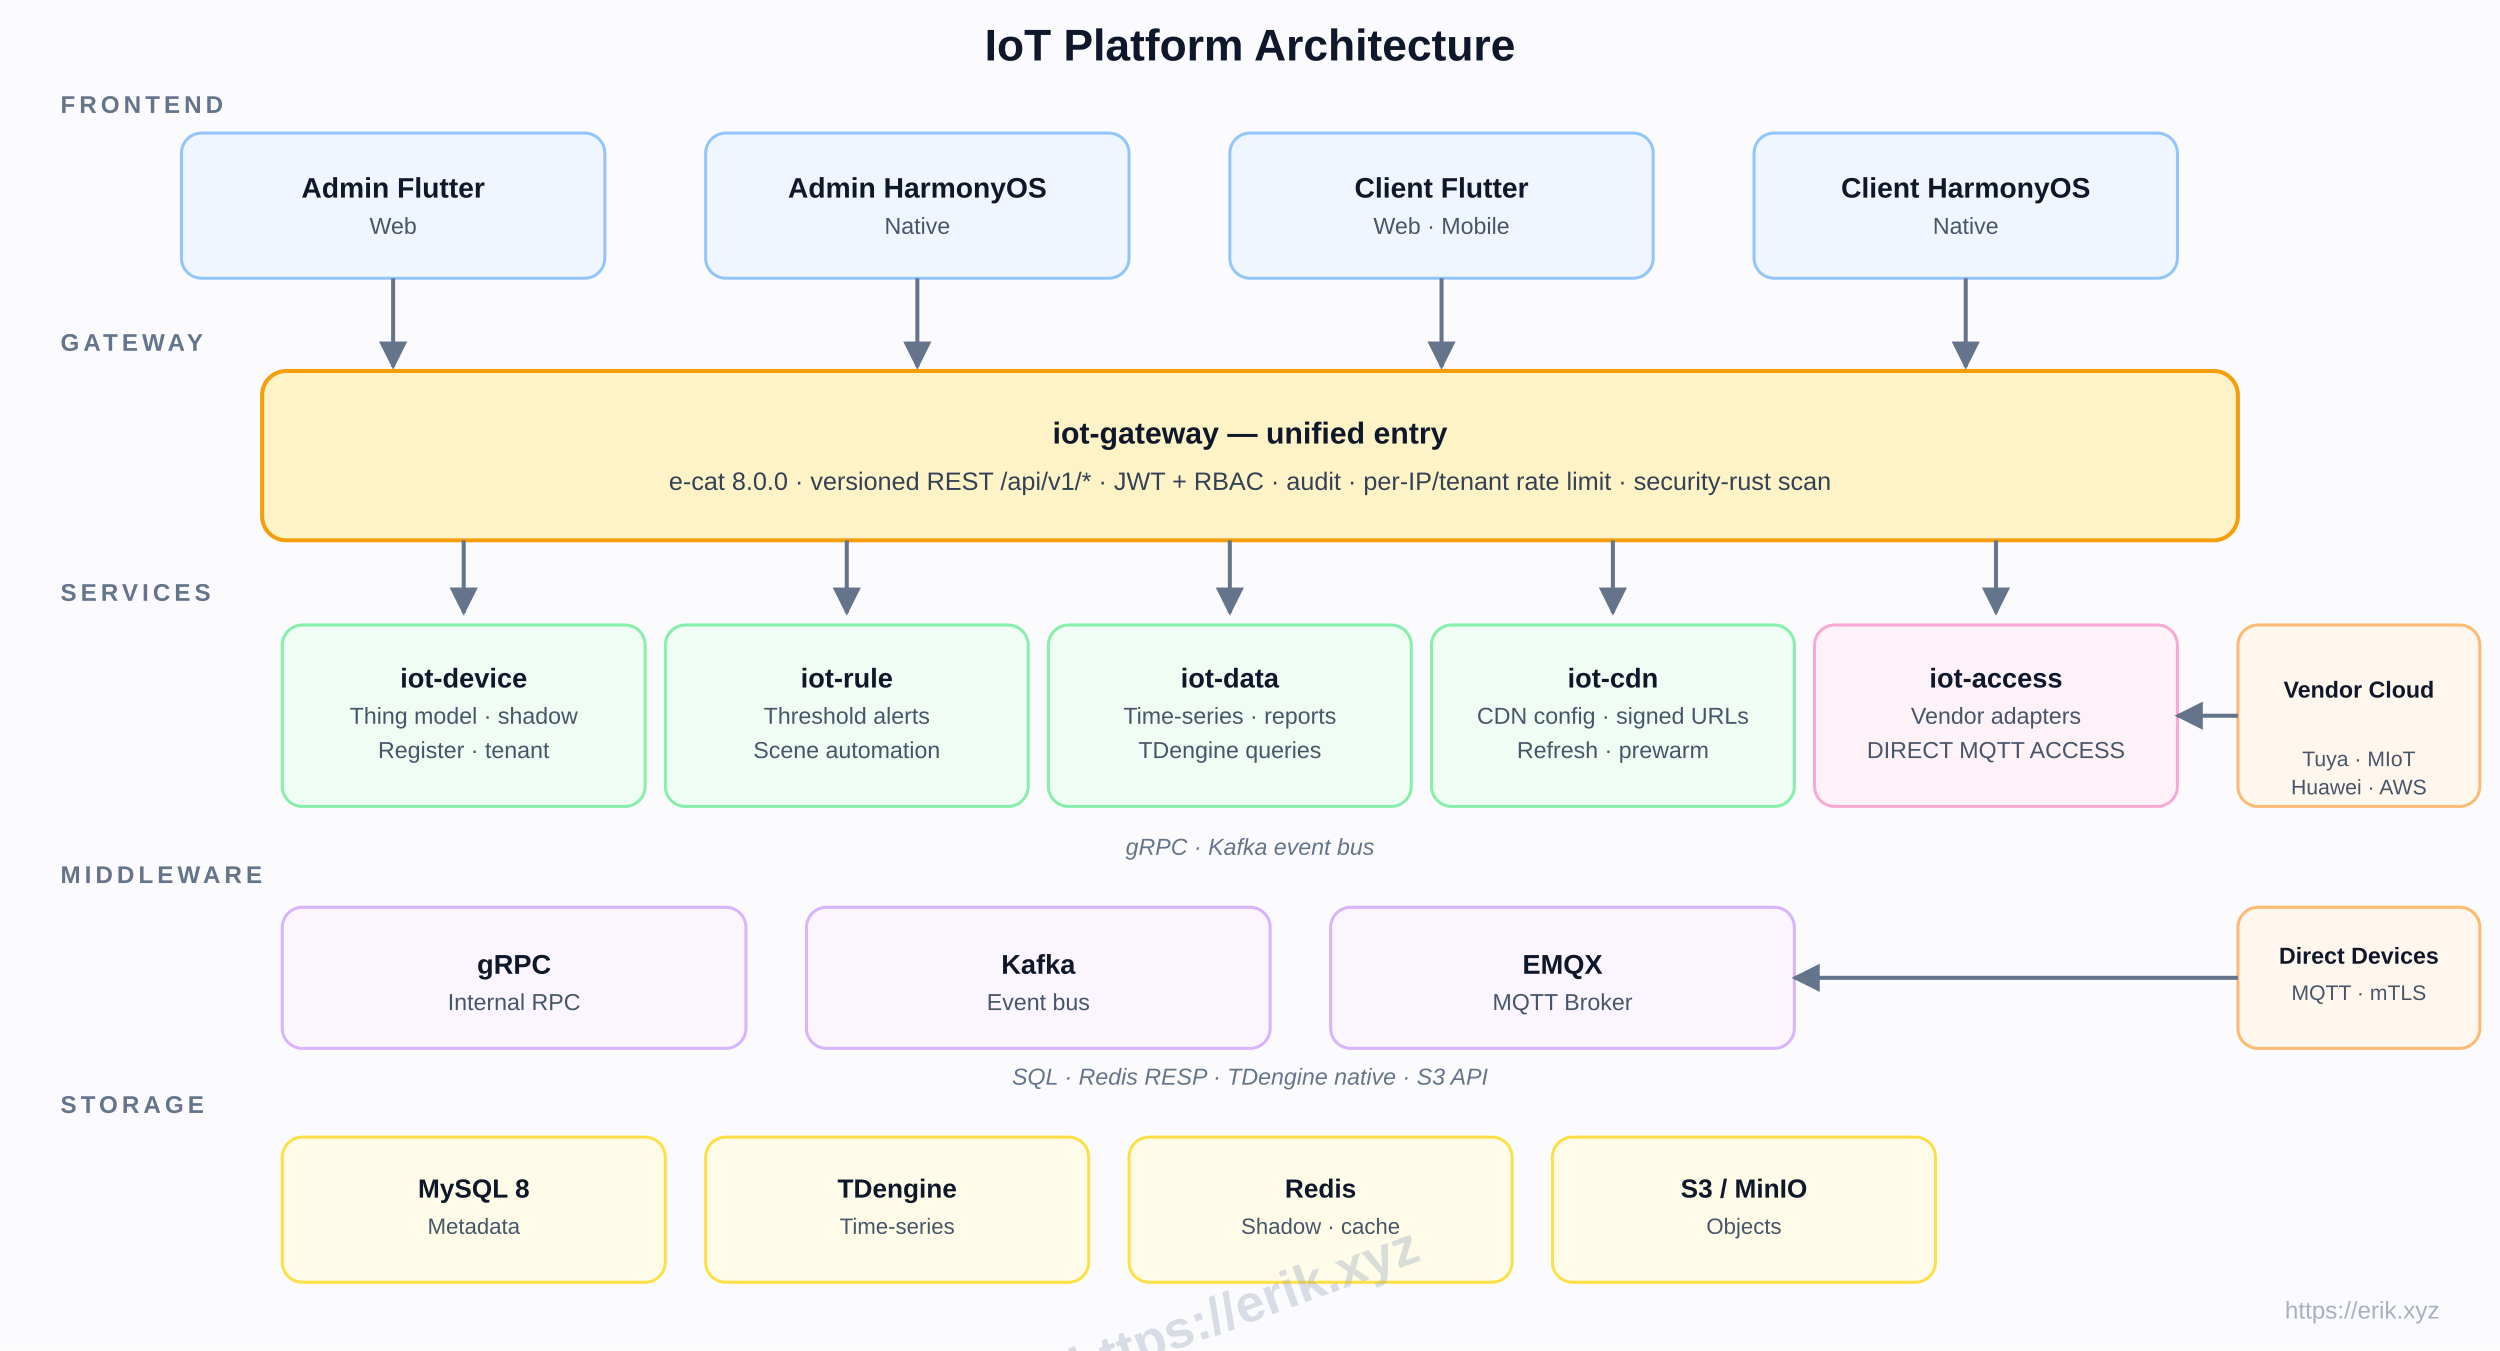
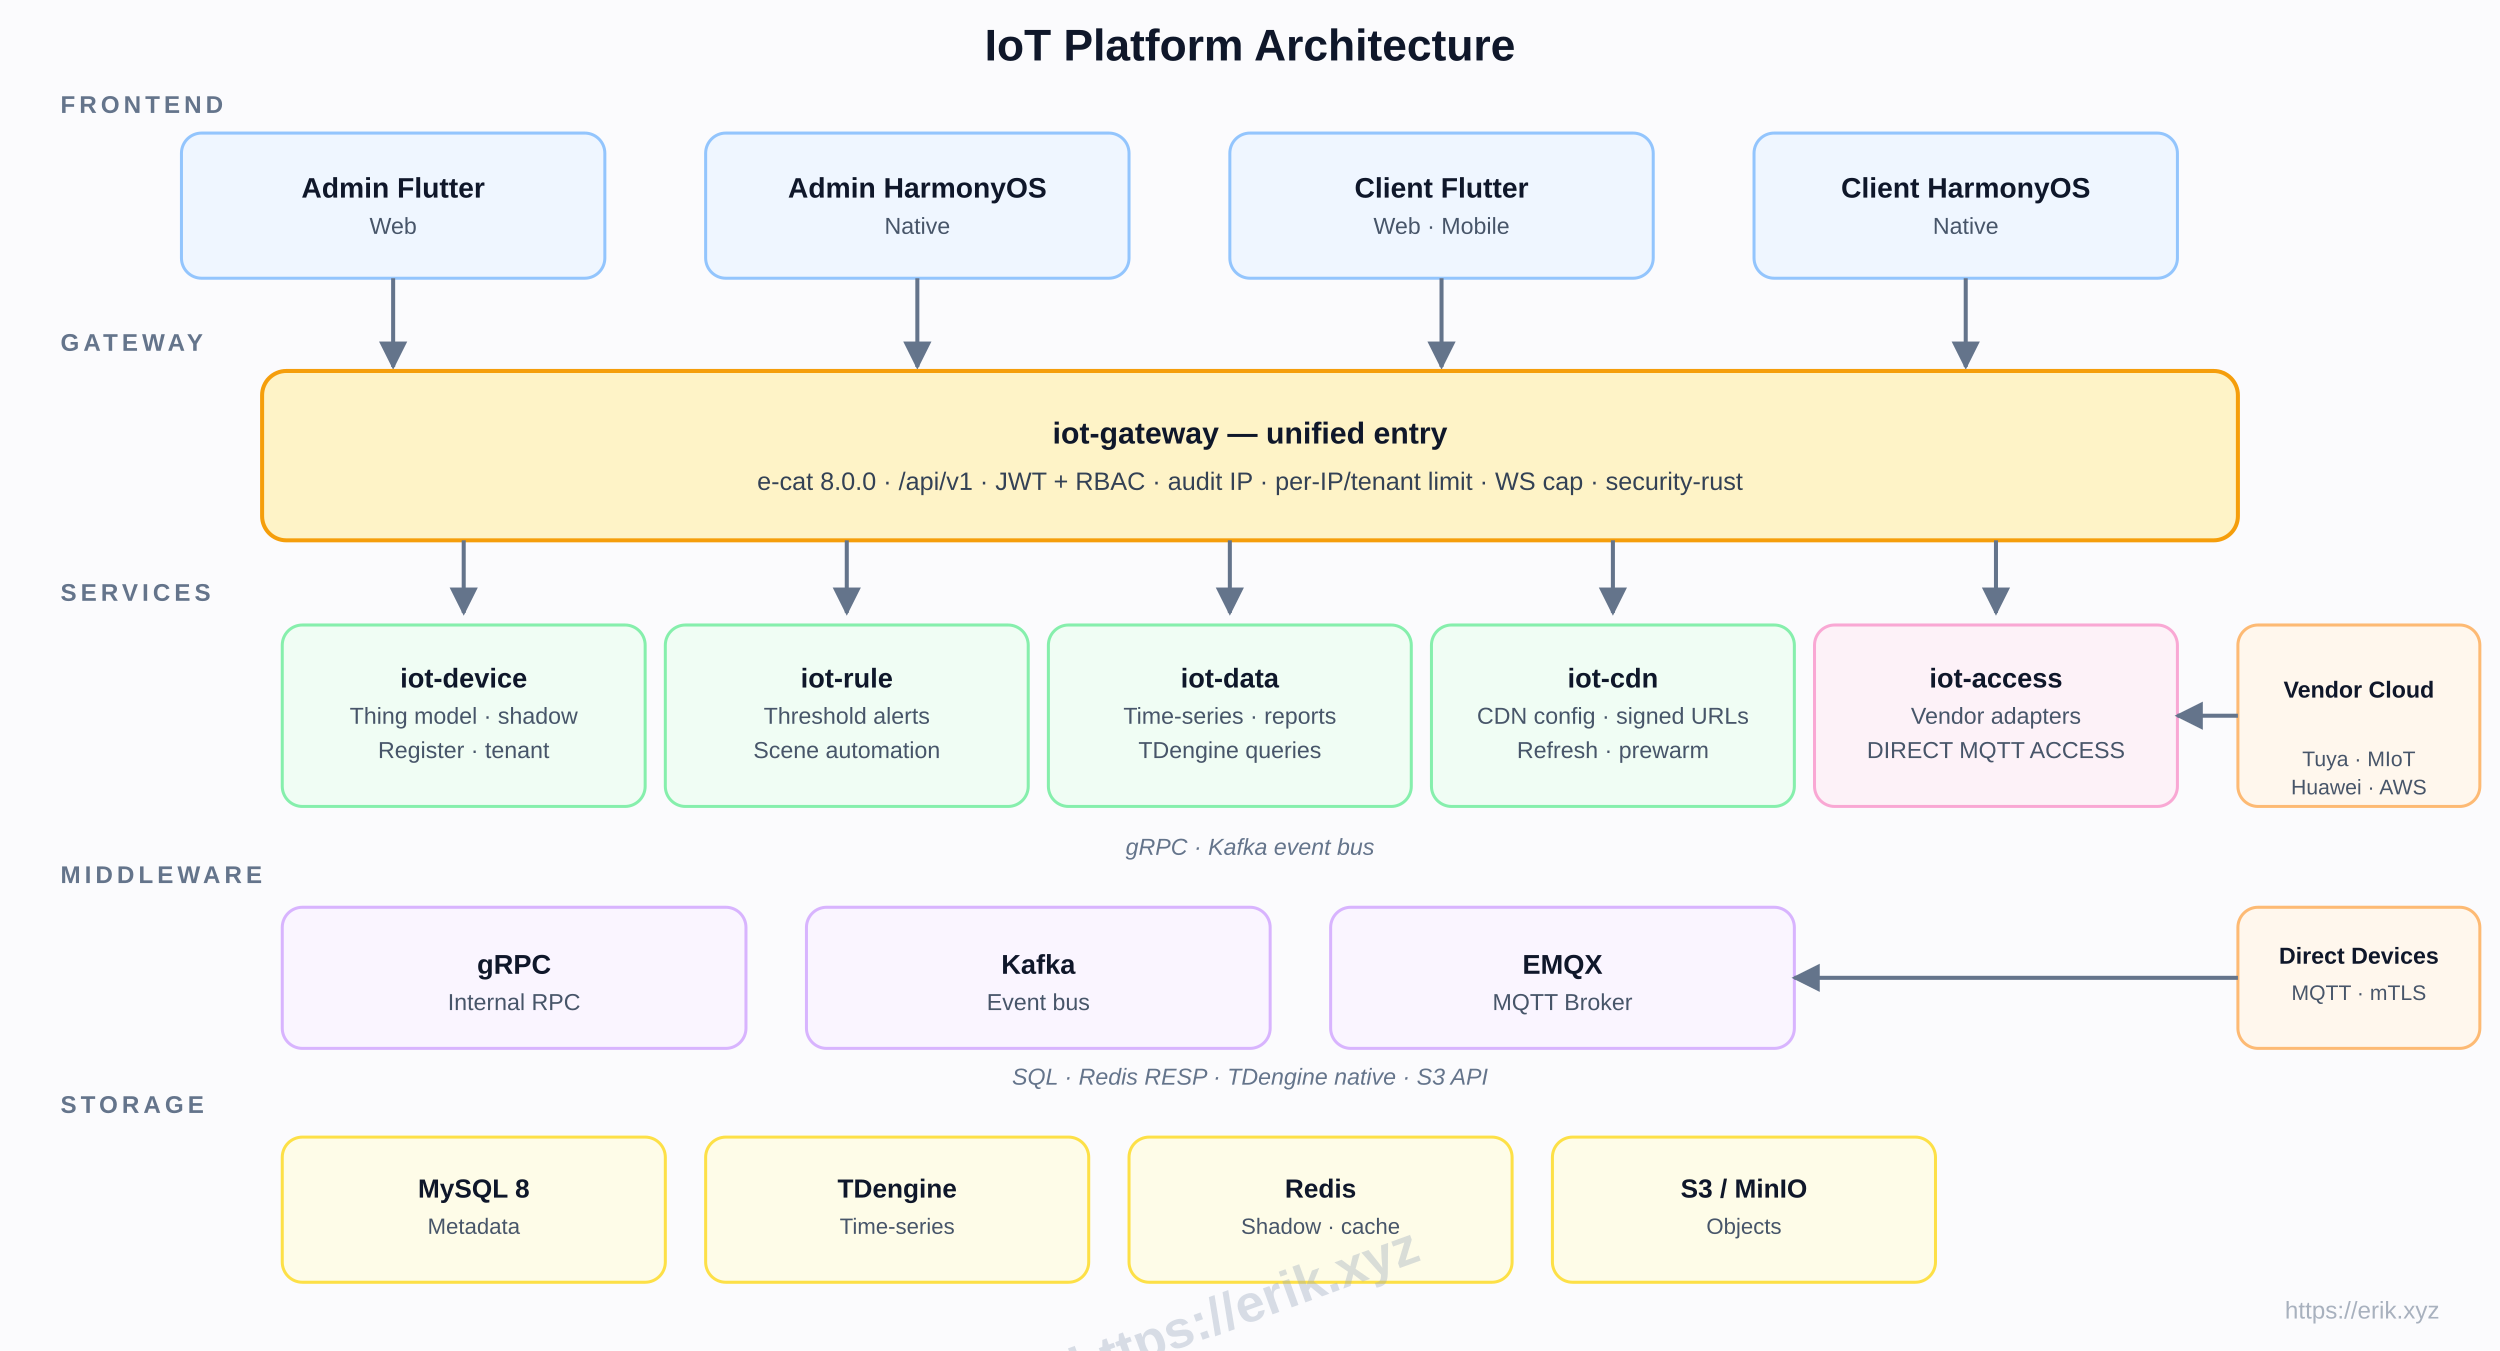
<svg xmlns="http://www.w3.org/2000/svg" viewBox="0 0 1240 670" font-family="Arial, 'PingFang SC', 'Microsoft YaHei', sans-serif">
  <defs>
    <marker id="arrow" viewBox="0 0 10 10" refX="9" refY="5" markerWidth="7" markerHeight="7" orient="auto-start-reverse">
      <path d="M0,0 L10,5 L0,10 z" fill="#64748b" />
    </marker>
  </defs>
  <rect width="1240" height="670" fill="#fbfbfd" />
  <text x="620" y="30" text-anchor="middle" font-size="22" font-weight="bold" fill="#0f172a">IoT Platform Architecture</text>
  <text x="30" y="56" font-size="12" font-weight="bold" letter-spacing="2" fill="#64748b">FRONTEND</text>
  <g>
    <rect x="90" y="66" width="210" height="72" rx="10" fill="#eff6ff" stroke="#93c5fd" stroke-width="1.5" />
    <text x="195" y="98" text-anchor="middle" font-size="14" font-weight="bold" fill="#0f172a">Admin Flutter</text>
    <text x="195" y="116" text-anchor="middle" font-size="11.5" fill="#475569">Web</text>
    <rect x="350" y="66" width="210" height="72" rx="10" fill="#eff6ff" stroke="#93c5fd" stroke-width="1.5" />
    <text x="455" y="98" text-anchor="middle" font-size="14" font-weight="bold" fill="#0f172a">Admin HarmonyOS</text>
    <text x="455" y="116" text-anchor="middle" font-size="11.5" fill="#475569">Native</text>
    <rect x="610" y="66" width="210" height="72" rx="10" fill="#eff6ff" stroke="#93c5fd" stroke-width="1.5" />
    <text x="715" y="98" text-anchor="middle" font-size="14" font-weight="bold" fill="#0f172a">Client Flutter</text>
    <text x="715" y="116" text-anchor="middle" font-size="11.5" fill="#475569">Web · Mobile</text>
    <rect x="870" y="66" width="210" height="72" rx="10" fill="#eff6ff" stroke="#93c5fd" stroke-width="1.5" />
    <text x="975" y="98" text-anchor="middle" font-size="14" font-weight="bold" fill="#0f172a">Client HarmonyOS</text>
    <text x="975" y="116" text-anchor="middle" font-size="11.5" fill="#475569">Native</text>
  </g>
  <line x1="195" y1="138" x2="195" y2="182" stroke="#64748b" stroke-width="2" marker-end="url(#arrow)" />
  <line x1="455" y1="138" x2="455" y2="182" stroke="#64748b" stroke-width="2" marker-end="url(#arrow)" />
  <line x1="715" y1="138" x2="715" y2="182" stroke="#64748b" stroke-width="2" marker-end="url(#arrow)" />
  <line x1="975" y1="138" x2="975" y2="182" stroke="#64748b" stroke-width="2" marker-end="url(#arrow)" />
  <text x="30" y="174" font-size="12" font-weight="bold" letter-spacing="2" fill="#64748b">GATEWAY</text>
  <rect x="130" y="184" width="980" height="84" rx="12" fill="#fef3c7" stroke="#f59e0b" stroke-width="2" />
  <text x="620" y="220" text-anchor="middle" font-size="15" font-weight="bold" fill="#0f172a">iot-gateway — unified entry</text>
-   <text x="620" y="243" text-anchor="middle" font-size="12.5" fill="#334155">e-cat 8.0.0 · versioned REST /api/v1/* · JWT + RBAC · audit · per-IP/tenant rate limit · security-rust scan</text>
+   <text x="620" y="243" text-anchor="middle" font-size="12.5" fill="#334155">e-cat 8.0.0 · /api/v1 · JWT + RBAC · audit IP · per-IP/tenant limit · WS cap · security-rust</text>
  <line x1="230" y1="268" x2="230" y2="304" stroke="#64748b" stroke-width="2" marker-end="url(#arrow)" />
  <line x1="420" y1="268" x2="420" y2="304" stroke="#64748b" stroke-width="2" marker-end="url(#arrow)" />
  <line x1="610" y1="268" x2="610" y2="304" stroke="#64748b" stroke-width="2" marker-end="url(#arrow)" />
  <line x1="800" y1="268" x2="800" y2="304" stroke="#64748b" stroke-width="2" marker-end="url(#arrow)" />
  <line x1="990" y1="268" x2="990" y2="304" stroke="#64748b" stroke-width="2" marker-end="url(#arrow)" />
  <text x="30" y="298" font-size="12" font-weight="bold" letter-spacing="2" fill="#64748b">SERVICES</text>
  <g>
    <rect x="140" y="310" width="180" height="90" rx="10" fill="#f0fdf4" stroke="#86efac" stroke-width="1.5" />
    <text x="230" y="341" text-anchor="middle" font-size="13.5" font-weight="bold" fill="#0f172a">iot-device</text>
    <text x="230" y="359" text-anchor="middle" font-size="11.5" fill="#475569">Thing model · shadow</text>
    <text x="230" y="376" text-anchor="middle" font-size="11.5" fill="#475569">Register · tenant</text>
    <rect x="330" y="310" width="180" height="90" rx="10" fill="#f0fdf4" stroke="#86efac" stroke-width="1.5" />
    <text x="420" y="341" text-anchor="middle" font-size="13.5" font-weight="bold" fill="#0f172a">iot-rule</text>
    <text x="420" y="359" text-anchor="middle" font-size="11.5" fill="#475569">Threshold alerts</text>
    <text x="420" y="376" text-anchor="middle" font-size="11.5" fill="#475569">Scene automation</text>
    <rect x="520" y="310" width="180" height="90" rx="10" fill="#f0fdf4" stroke="#86efac" stroke-width="1.5" />
    <text x="610" y="341" text-anchor="middle" font-size="13.5" font-weight="bold" fill="#0f172a">iot-data</text>
    <text x="610" y="359" text-anchor="middle" font-size="11.5" fill="#475569">Time-series · reports</text>
    <text x="610" y="376" text-anchor="middle" font-size="11.5" fill="#475569">TDengine queries</text>
    <rect x="710" y="310" width="180" height="90" rx="10" fill="#f0fdf4" stroke="#86efac" stroke-width="1.5" />
    <text x="800" y="341" text-anchor="middle" font-size="13.5" font-weight="bold" fill="#0f172a">iot-cdn</text>
    <text x="800" y="359" text-anchor="middle" font-size="11.5" fill="#475569">CDN config · signed URLs</text>
    <text x="800" y="376" text-anchor="middle" font-size="11.5" fill="#475569">Refresh · prewarm</text>
    <rect x="900" y="310" width="180" height="90" rx="10" fill="#fdf2f8" stroke="#f9a8d4" stroke-width="1.5" />
    <text x="990" y="341" text-anchor="middle" font-size="13.5" font-weight="bold" fill="#0f172a">iot-access</text>
    <text x="990" y="359" text-anchor="middle" font-size="11.5" fill="#475569">Vendor adapters</text>
    <text x="990" y="376" text-anchor="middle" font-size="11.5" fill="#475569">DIRECT MQTT ACCESS</text>
    <rect x="1110" y="310" width="120" height="90" rx="10" fill="#fff7ed" stroke="#fdba74" stroke-width="1.5" />
    <text x="1170" y="346" text-anchor="middle" font-size="11.5" font-weight="bold" fill="#0f172a">Vendor Cloud</text>
    <text x="1170" y="380" text-anchor="middle" font-size="10.5" fill="#475569">Tuya · MIoT</text>
    <text x="1170" y="394" text-anchor="middle" font-size="10.5" fill="#475569">Huawei · AWS</text>
  </g>
  <line x1="1110" y1="355" x2="1080" y2="355" stroke="#64748b" stroke-width="2" marker-end="url(#arrow)" />
  <text x="620" y="424" text-anchor="middle" font-size="11.5" font-style="italic" fill="#64748b">gRPC · Kafka event bus</text>
  <text x="30" y="438" font-size="12" font-weight="bold" letter-spacing="2" fill="#64748b">MIDDLEWARE</text>
  <g>
    <rect x="140" y="450" width="230" height="70" rx="10" fill="#faf5ff" stroke="#d8b4fe" stroke-width="1.5" />
    <text x="255" y="483" text-anchor="middle" font-size="13.5" font-weight="bold" fill="#0f172a">gRPC</text>
    <text x="255" y="501" text-anchor="middle" font-size="11.5" fill="#475569">Internal RPC</text>
    <rect x="400" y="450" width="230" height="70" rx="10" fill="#faf5ff" stroke="#d8b4fe" stroke-width="1.5" />
    <text x="515" y="483" text-anchor="middle" font-size="13.5" font-weight="bold" fill="#0f172a">Kafka</text>
    <text x="515" y="501" text-anchor="middle" font-size="11.5" fill="#475569">Event bus</text>
    <rect x="660" y="450" width="230" height="70" rx="10" fill="#faf5ff" stroke="#d8b4fe" stroke-width="1.5" />
    <text x="775" y="483" text-anchor="middle" font-size="13.5" font-weight="bold" fill="#0f172a">EMQX</text>
    <text x="775" y="501" text-anchor="middle" font-size="11.5" fill="#475569">MQTT Broker</text>
    <rect x="1110" y="450" width="120" height="70" rx="10" fill="#fff7ed" stroke="#fdba74" stroke-width="1.5" />
    <text x="1170" y="478" text-anchor="middle" font-size="11.5" font-weight="bold" fill="#0f172a">Direct Devices</text>
    <text x="1170" y="496" text-anchor="middle" font-size="10.5" fill="#475569">MQTT · mTLS</text>
  </g>
  <line x1="1110" y1="485" x2="890" y2="485" stroke="#64748b" stroke-width="2" marker-end="url(#arrow)" />
  <text x="620" y="538" text-anchor="middle" font-size="11.5" font-style="italic" fill="#64748b">SQL · Redis RESP · TDengine native · S3 API</text>
  <text x="30" y="552" font-size="12" font-weight="bold" letter-spacing="2" fill="#64748b">STORAGE</text>
  <g>
    <rect x="140" y="564" width="190" height="72" rx="10" fill="#fefce8" stroke="#fde047" stroke-width="1.5" />
    <text x="235" y="594" text-anchor="middle" font-size="13" font-weight="bold" fill="#0f172a">MySQL 8</text>
    <text x="235" y="612" text-anchor="middle" font-size="11" fill="#475569">Metadata</text>
    <rect x="350" y="564" width="190" height="72" rx="10" fill="#fefce8" stroke="#fde047" stroke-width="1.5" />
    <text x="445" y="594" text-anchor="middle" font-size="13" font-weight="bold" fill="#0f172a">TDengine</text>
    <text x="445" y="612" text-anchor="middle" font-size="11" fill="#475569">Time-series</text>
    <rect x="560" y="564" width="190" height="72" rx="10" fill="#fefce8" stroke="#fde047" stroke-width="1.5" />
    <text x="655" y="594" text-anchor="middle" font-size="13" font-weight="bold" fill="#0f172a">Redis</text>
    <text x="655" y="612" text-anchor="middle" font-size="11" fill="#475569">Shadow · cache</text>
    <rect x="770" y="564" width="190" height="72" rx="10" fill="#fefce8" stroke="#fde047" stroke-width="1.5" />
    <text x="865" y="594" text-anchor="middle" font-size="13" font-weight="bold" fill="#0f172a">S3 / MinIO</text>
    <text x="865" y="612" text-anchor="middle" font-size="11" fill="#475569">Objects</text>
  </g>
  <text x="620" y="656" text-anchor="middle" font-size="26" font-weight="bold" fill="#94a3b8" opacity="0.35" transform="rotate(-20 620 656)">https://erik.xyz</text>
  <text x="1210" y="654" text-anchor="end" font-size="12" fill="#64748b" opacity="0.55">https://erik.xyz</text>
</svg>
